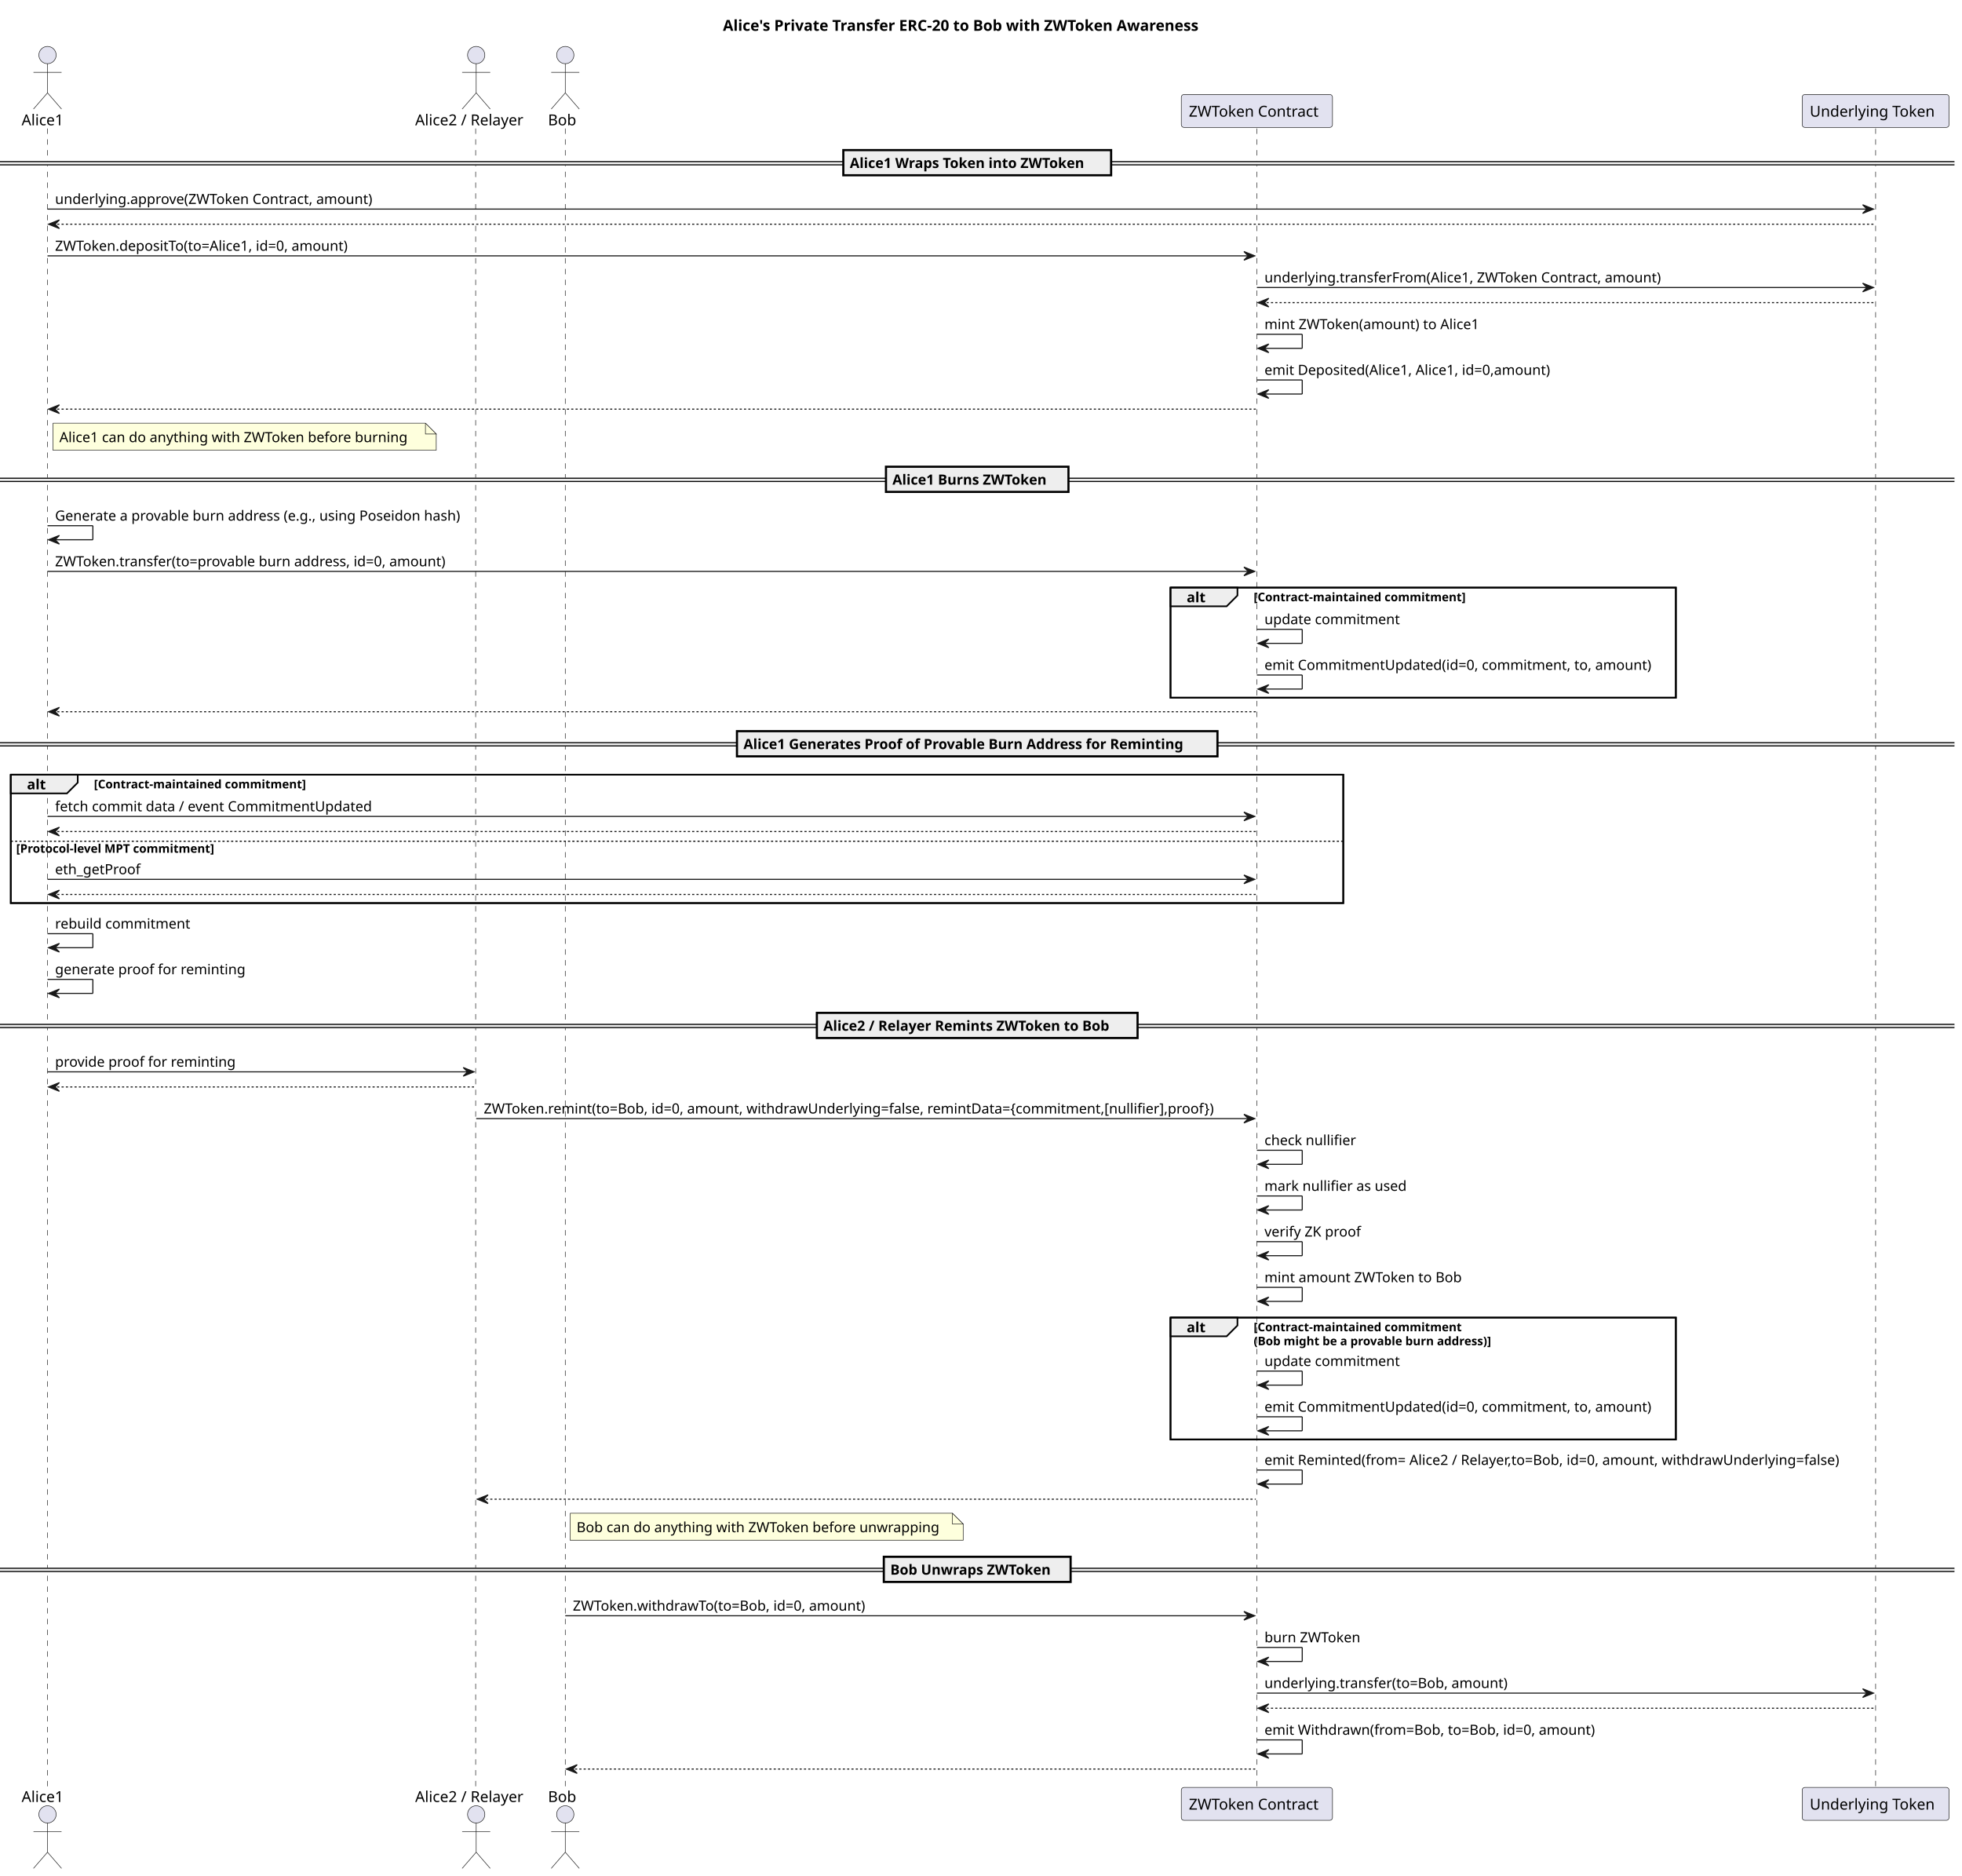
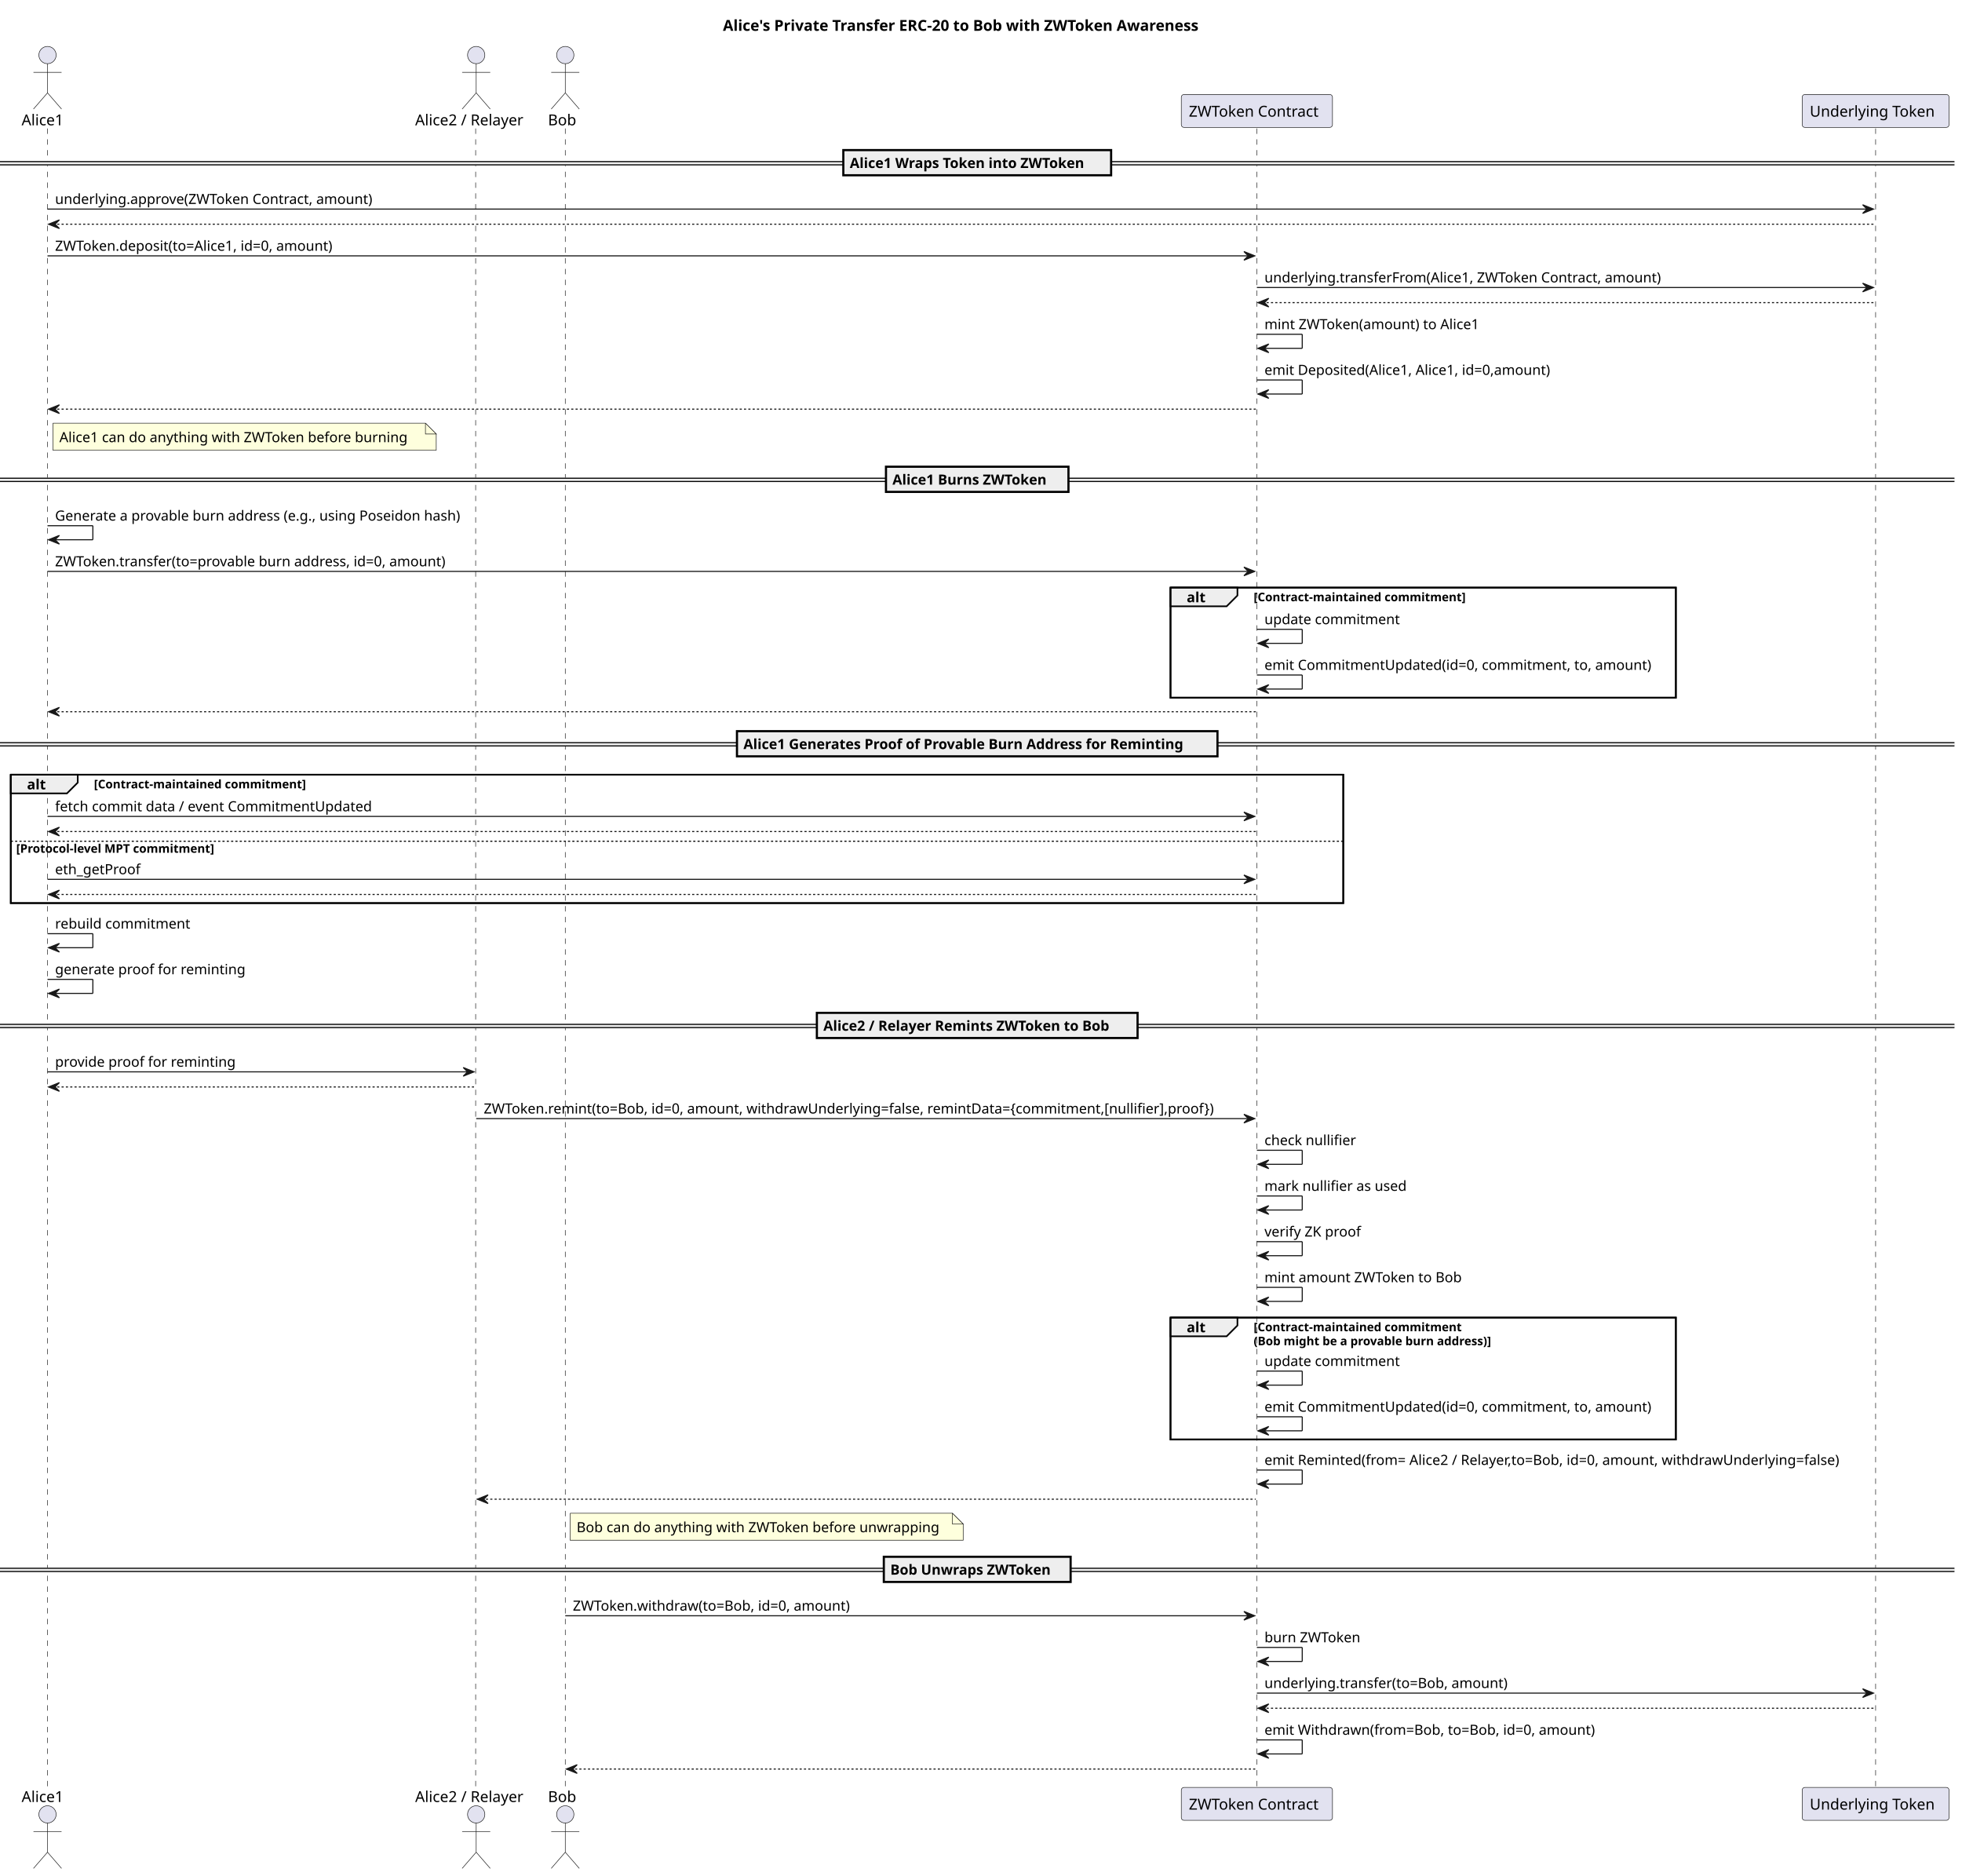
<svg xmlns="http://www.w3.org/2000/svg" contentStyleType="text/css" height="1737px" preserveAspectRatio="none" style="width:1817px;height:1737px;background:#FFFFFF;" version="1.1" viewBox="0 0 1817 1737" width="1817px" zoomAndPan="magnify">
  <defs />
  <g>
    <text fill="#000000" font-family="sans-serif" font-size="14" font-weight="bold" lengthAdjust="spacing" textLength="470" x="669.5" y="28.535">Alice's Private Transfer ERC-20 to Bob with ZWToken Awareness</text>
    <rect fill="none" height="101.932" style="stroke:#000000;stroke-width:1.5;" width="468" x="1084" y="544.082" />
    <rect fill="none" height="118.887" style="stroke:#000000;stroke-width:1.5;" width="1234" x="10" y="717.324" />
    <rect fill="none" height="112.842" style="stroke:#000000;stroke-width:1.5;" width="468" x="1084" y="1220.006" />
    <line style="stroke:#181818;stroke-width:0.5;stroke-dasharray:5.0,5.0;" x1="44" x2="44" y1="118.977" y2="1656.022" />
    <line style="stroke:#181818;stroke-width:0.5;stroke-dasharray:5.0,5.0;" x1="440.5" x2="440.5" y1="118.977" y2="1656.022" />
    <line style="stroke:#181818;stroke-width:0.5;stroke-dasharray:5.0,5.0;" x1="523.5" x2="523.5" y1="118.977" y2="1656.022" />
    <line style="stroke:#181818;stroke-width:0.5;stroke-dasharray:5.0,5.0;" x1="1164" x2="1164" y1="118.977" y2="1656.022" />
    <line style="stroke:#181818;stroke-width:0.5;stroke-dasharray:5.0,5.0;" x1="1737" x2="1737" y1="118.977" y2="1656.022" />
    <text fill="#000000" font-family="sans-serif" font-size="14" lengthAdjust="spacing" textLength="42" x="20" y="116.023">Alice1</text>
    <ellipse cx="44" cy="50.988" fill="#E2E2F0" rx="8" ry="8" style="stroke:#181818;stroke-width:0.5;" />
    <path d="M44,58.988 L44,85.988 M31,66.988 L57,66.988 M44,85.988 L31,100.988 M44,85.988 L57,100.988 " fill="none" style="stroke:#181818;stroke-width:0.5;" />
    <text fill="#000000" font-family="sans-serif" font-size="14" lengthAdjust="spacing" textLength="42" x="20" y="1668.557">Alice1</text>
    <ellipse cx="44" cy="1680.01" fill="#E2E2F0" rx="8" ry="8" style="stroke:#181818;stroke-width:0.5;" />
    <path d="M44,1688.01 L44,1715.01 M31,1696.01 L57,1696.01 M44,1715.01 L31,1730.01 M44,1715.01 L57,1730.01 " fill="none" style="stroke:#181818;stroke-width:0.5;" />
    <text fill="#000000" font-family="sans-serif" font-size="14" lengthAdjust="spacing" textLength="107" x="384.5" y="116.023">Alice2 / Relayer</text>
    <ellipse cx="441" cy="50.988" fill="#E2E2F0" rx="8" ry="8" style="stroke:#181818;stroke-width:0.5;" />
    <path d="M441,58.988 L441,85.988 M428,66.988 L454,66.988 M441,85.988 L428,100.988 M441,85.988 L454,100.988 " fill="none" style="stroke:#181818;stroke-width:0.5;" />
    <text fill="#000000" font-family="sans-serif" font-size="14" lengthAdjust="spacing" textLength="107" x="384.5" y="1668.557">Alice2 / Relayer</text>
    <ellipse cx="441" cy="1680.01" fill="#E2E2F0" rx="8" ry="8" style="stroke:#181818;stroke-width:0.5;" />
    <path d="M441,1688.01 L441,1715.01 M428,1696.01 L454,1696.01 M441,1715.01 L428,1730.01 M441,1715.01 L454,1730.01 " fill="none" style="stroke:#181818;stroke-width:0.5;" />
    <text fill="#000000" font-family="sans-serif" font-size="14" lengthAdjust="spacing" textLength="26" x="507.5" y="116.023">Bob</text>
    <ellipse cx="523.5" cy="50.988" fill="#E2E2F0" rx="8" ry="8" style="stroke:#181818;stroke-width:0.5;" />
    <path d="M523.5,58.988 L523.5,85.988 M510.5,66.988 L536.5,66.988 M523.5,85.988 L510.5,100.988 M523.5,85.988 L536.5,100.988 " fill="none" style="stroke:#181818;stroke-width:0.5;" />
    <text fill="#000000" font-family="sans-serif" font-size="14" lengthAdjust="spacing" textLength="26" x="507.5" y="1668.557">Bob</text>
    <ellipse cx="523.5" cy="1680.01" fill="#E2E2F0" rx="8" ry="8" style="stroke:#181818;stroke-width:0.5;" />
    <path d="M523.5,1688.01 L523.5,1715.01 M510.5,1696.01 L536.5,1696.01 M523.5,1715.01 L510.5,1730.01 M523.5,1715.01 L536.5,1730.01 " fill="none" style="stroke:#181818;stroke-width:0.5;" />
    <rect fill="#E2E2F0" height="30.488" rx="2.5" ry="2.5" style="stroke:#181818;stroke-width:0.5;" width="140" x="1094" y="87.488" />
    <text fill="#000000" font-family="sans-serif" font-size="14" lengthAdjust="spacing" textLength="126" x="1101" y="108.023">ZWToken Contract</text>
    <rect fill="#E2E2F0" height="30.488" rx="2.5" ry="2.5" style="stroke:#181818;stroke-width:0.5;" width="140" x="1094" y="1655.022" />
    <text fill="#000000" font-family="sans-serif" font-size="14" lengthAdjust="spacing" textLength="126" x="1101" y="1675.557">ZWToken Contract</text>
    <rect fill="#E2E2F0" height="30.488" rx="2.5" ry="2.5" style="stroke:#181818;stroke-width:0.5;" width="136" x="1669" y="87.488" />
    <text fill="#000000" font-family="sans-serif" font-size="14" lengthAdjust="spacing" textLength="122" x="1676" y="108.023">Underlying Token</text>
    <rect fill="#E2E2F0" height="30.488" rx="2.5" ry="2.5" style="stroke:#181818;stroke-width:0.5;" width="136" x="1669" y="1655.022" />
    <text fill="#000000" font-family="sans-serif" font-size="14" lengthAdjust="spacing" textLength="122" x="1676" y="1675.557">Underlying Token</text>
    <rect fill="#EEEEEE" height="3" style="stroke:#EEEEEE;stroke-width:1.0;" width="1810" x="0" y="149.632" />
    <line style="stroke:#000000;stroke-width:1.0;" x1="0" x2="1810" y1="149.632" y2="149.632" />
    <line style="stroke:#000000;stroke-width:1.0;" x1="0" x2="1810" y1="152.632" y2="152.632" />
    <rect fill="#EEEEEE" height="23.311" style="stroke:#000000;stroke-width:2.0;" width="248" x="781" y="138.977" />
    <text fill="#000000" font-family="sans-serif" font-size="13" font-weight="bold" lengthAdjust="spacing" textLength="230" x="787" y="155.545">Alice1 Wraps Token into ZWToken</text>
    <polygon fill="#181818" points="1725,189.598,1735,193.598,1725,197.598,1729,193.598" style="stroke:#181818;stroke-width:1.0;" />
    <line style="stroke:#181818;stroke-width:1.0;" x1="44" x2="1731" y1="193.598" y2="193.598" />
    <text fill="#000000" font-family="sans-serif" font-size="13" lengthAdjust="spacing" textLength="301" x="51" y="188.856">underlying.approve(ZWToken Contract, amount)</text>
    <polygon fill="#181818" points="55,203.598,45,207.598,55,211.598,51,207.598" style="stroke:#181818;stroke-width:1.0;" />
    <line style="stroke:#181818;stroke-width:1.0;stroke-dasharray:2.0,2.0;" x1="49" x2="1736" y1="207.598" y2="207.598" />
    <polygon fill="#181818" points="1152,232.908,1162,236.908,1152,240.908,1156,236.908" style="stroke:#181818;stroke-width:1.0;" />
    <line style="stroke:#181818;stroke-width:1.0;" x1="44" x2="1158" y1="236.908" y2="236.908" />
-     <text fill="#000000" font-family="sans-serif" font-size="13" lengthAdjust="spacing" textLength="289" x="51" y="232.166">ZWToken.depositTo(to=Alice1, id=0, amount)</text>
+     <text fill="#000000" font-family="sans-serif" font-size="13" lengthAdjust="spacing" textLength="273" x="51" y="232.166">ZWToken.deposit(to=Alice1, id=0, amount)</text>
    <polygon fill="#181818" points="1725,262.219,1735,266.219,1725,270.219,1729,266.219" style="stroke:#181818;stroke-width:1.0;" />
    <line style="stroke:#181818;stroke-width:1.0;" x1="1164" x2="1731" y1="266.219" y2="266.219" />
    <text fill="#000000" font-family="sans-serif" font-size="13" lengthAdjust="spacing" textLength="379" x="1171" y="261.477">underlying.transferFrom(Alice1, ZWToken Contract, amount)</text>
    <polygon fill="#181818" points="1175,276.219,1165,280.219,1175,284.219,1171,280.219" style="stroke:#181818;stroke-width:1.0;" />
    <line style="stroke:#181818;stroke-width:1.0;stroke-dasharray:2.0,2.0;" x1="1169" x2="1736" y1="280.219" y2="280.219" />
    <line style="stroke:#181818;stroke-width:1.0;" x1="1164" x2="1206" y1="309.529" y2="309.529" />
    <line style="stroke:#181818;stroke-width:1.0;" x1="1206" x2="1206" y1="309.529" y2="322.529" />
    <line style="stroke:#181818;stroke-width:1.0;" x1="1165" x2="1206" y1="322.529" y2="322.529" />
    <polygon fill="#181818" points="1175,318.529,1165,322.529,1175,326.529,1171,322.529" style="stroke:#181818;stroke-width:1.0;" />
    <text fill="#000000" font-family="sans-serif" font-size="13" lengthAdjust="spacing" textLength="207" x="1171" y="304.787">mint ZWToken(amount) to Alice1</text>
    <line style="stroke:#181818;stroke-width:1.0;" x1="1164" x2="1206" y1="351.84" y2="351.84" />
    <line style="stroke:#181818;stroke-width:1.0;" x1="1206" x2="1206" y1="351.84" y2="364.84" />
    <line style="stroke:#181818;stroke-width:1.0;" x1="1165" x2="1206" y1="364.84" y2="364.84" />
    <polygon fill="#181818" points="1175,360.84,1165,364.84,1175,368.84,1171,364.84" style="stroke:#181818;stroke-width:1.0;" />
    <text fill="#000000" font-family="sans-serif" font-size="13" lengthAdjust="spacing" textLength="280" x="1171" y="347.098">emit Deposited(Alice1, Alice1, id=0,amount)</text>
    <polygon fill="#181818" points="55,374.84,45,378.84,55,382.84,51,378.84" style="stroke:#181818;stroke-width:1.0;" />
    <line style="stroke:#181818;stroke-width:1.0;stroke-dasharray:2.0,2.0;" x1="49" x2="1163" y1="378.84" y2="378.84" />
    <path d="M49,391.84 L49,416.84 L404,416.84 L404,401.84 L394,391.84 L49,391.84 " fill="#FEFFDD" style="stroke:#181818;stroke-width:0.5;" />
    <path d="M394,391.84 L394,401.84 L404,401.84 L394,391.84 " fill="#FEFFDD" style="stroke:#181818;stroke-width:0.5;" />
    <text fill="#000000" font-family="sans-serif" font-size="13" lengthAdjust="spacing" textLength="334" x="55" y="409.408">Alice1 can do anything with ZWToken before burning</text>
    <rect fill="#EEEEEE" height="3" style="stroke:#EEEEEE;stroke-width:1.0;" width="1810" x="0" y="442.806" />
    <line style="stroke:#000000;stroke-width:1.0;" x1="0" x2="1810" y1="442.806" y2="442.806" />
    <line style="stroke:#000000;stroke-width:1.0;" x1="0" x2="1810" y1="445.806" y2="445.806" />
    <rect fill="#EEEEEE" height="23.311" style="stroke:#000000;stroke-width:2.0;" width="169" x="820.5" y="432.15" />
    <text fill="#000000" font-family="sans-serif" font-size="13" font-weight="bold" lengthAdjust="spacing" textLength="151" x="826.5" y="448.719">Alice1 Burns ZWToken</text>
    <line style="stroke:#181818;stroke-width:1.0;" x1="44" x2="86" y1="486.772" y2="486.772" />
    <line style="stroke:#181818;stroke-width:1.0;" x1="86" x2="86" y1="486.772" y2="499.772" />
    <line style="stroke:#181818;stroke-width:1.0;" x1="45" x2="86" y1="499.772" y2="499.772" />
    <polygon fill="#181818" points="55,495.772,45,499.772,55,503.772,51,499.772" style="stroke:#181818;stroke-width:1.0;" />
    <text fill="#000000" font-family="sans-serif" font-size="13" lengthAdjust="spacing" textLength="383" x="51" y="482.029">Generate a provable burn address (e.g., using Poseidon hash)</text>
    <polygon fill="#181818" points="1152,525.082,1162,529.082,1152,533.082,1156,529.082" style="stroke:#181818;stroke-width:1.0;" />
    <line style="stroke:#181818;stroke-width:1.0;" x1="44" x2="1158" y1="529.082" y2="529.082" />
    <text fill="#000000" font-family="sans-serif" font-size="13" lengthAdjust="spacing" textLength="376" x="51" y="524.34">ZWToken.transfer(to=provable burn address, id=0, amount)</text>
    <path d="M1084,544.082 L1146,544.082 L1146,551.393 L1136,561.393 L1084,561.393 L1084,544.082 " fill="#EEEEEE" style="stroke:#000000;stroke-width:1.5;" />
    <rect fill="none" height="101.932" style="stroke:#000000;stroke-width:1.5;" width="468" x="1084" y="544.082" />
    <text fill="#000000" font-family="sans-serif" font-size="13" font-weight="bold" lengthAdjust="spacing" textLength="17" x="1099" y="557.65">alt</text>
    <text fill="#000000" font-family="sans-serif" font-size="11" font-weight="bold" lengthAdjust="spacing" textLength="199" x="1161" y="556.717">[Contract-maintained commitment]</text>
    <line style="stroke:#181818;stroke-width:1.0;" x1="1164" x2="1206" y1="582.703" y2="582.703" />
    <line style="stroke:#181818;stroke-width:1.0;" x1="1206" x2="1206" y1="582.703" y2="595.703" />
    <line style="stroke:#181818;stroke-width:1.0;" x1="1165" x2="1206" y1="595.703" y2="595.703" />
    <polygon fill="#181818" points="1175,591.703,1165,595.703,1175,599.703,1171,595.703" style="stroke:#181818;stroke-width:1.0;" />
    <text fill="#000000" font-family="sans-serif" font-size="13" lengthAdjust="spacing" textLength="127" x="1171" y="577.961">update commitment</text>
    <line style="stroke:#181818;stroke-width:1.0;" x1="1164" x2="1206" y1="625.014" y2="625.014" />
    <line style="stroke:#181818;stroke-width:1.0;" x1="1206" x2="1206" y1="625.014" y2="638.014" />
    <line style="stroke:#181818;stroke-width:1.0;" x1="1165" x2="1206" y1="638.014" y2="638.014" />
    <polygon fill="#181818" points="1175,634.014,1165,638.014,1175,642.014,1171,638.014" style="stroke:#181818;stroke-width:1.0;" />
    <text fill="#000000" font-family="sans-serif" font-size="13" lengthAdjust="spacing" textLength="369" x="1171" y="620.271">emit CommitmentUpdated(id=0, commitment, to, amount)</text>
    <polygon fill="#181818" points="55,655.014,45,659.014,55,663.014,51,659.014" style="stroke:#181818;stroke-width:1.0;" />
    <line style="stroke:#181818;stroke-width:1.0;stroke-dasharray:2.0,2.0;" x1="49" x2="1163" y1="659.014" y2="659.014" />
    <rect fill="#EEEEEE" height="3" style="stroke:#EEEEEE;stroke-width:1.0;" width="1810" x="0" y="687.669" />
    <line style="stroke:#000000;stroke-width:1.0;" x1="0" x2="1810" y1="687.669" y2="687.669" />
    <line style="stroke:#000000;stroke-width:1.0;" x1="0" x2="1810" y1="690.669" y2="690.669" />
    <rect fill="#EEEEEE" height="23.311" style="stroke:#000000;stroke-width:2.0;" width="445" x="682.5" y="677.014" />
    <text fill="#000000" font-family="sans-serif" font-size="13" font-weight="bold" lengthAdjust="spacing" textLength="427" x="688.5" y="693.582">Alice1 Generates Proof of Provable Burn Address for Reminting</text>
    <path d="M10,717.324 L72,717.324 L72,724.635 L62,734.635 L10,734.635 L10,717.324 " fill="#EEEEEE" style="stroke:#000000;stroke-width:1.5;" />
    <rect fill="none" height="118.887" style="stroke:#000000;stroke-width:1.5;" width="1234" x="10" y="717.324" />
    <text fill="#000000" font-family="sans-serif" font-size="13" font-weight="bold" lengthAdjust="spacing" textLength="17" x="25" y="730.893">alt</text>
    <text fill="#000000" font-family="sans-serif" font-size="11" font-weight="bold" lengthAdjust="spacing" textLength="199" x="87" y="729.959">[Contract-maintained commitment]</text>
    <polygon fill="#181818" points="1152,751.945,1162,755.945,1152,759.945,1156,755.945" style="stroke:#181818;stroke-width:1.0;" />
    <line style="stroke:#181818;stroke-width:1.0;" x1="44" x2="1158" y1="755.945" y2="755.945" />
    <text fill="#000000" font-family="sans-serif" font-size="13" lengthAdjust="spacing" textLength="302" x="51" y="751.203">fetch commit data / event CommitmentUpdated</text>
    <polygon fill="#181818" points="55,765.945,45,769.945,55,773.945,51,769.945" style="stroke:#181818;stroke-width:1.0;" />
    <line style="stroke:#181818;stroke-width:1.0;stroke-dasharray:2.0,2.0;" x1="49" x2="1163" y1="769.945" y2="769.945" />
    <line style="stroke:#000000;stroke-width:1.0;stroke-dasharray:2.0,2.0;" x1="10" x2="1244" y1="778.945" y2="778.945" />
    <text fill="#000000" font-family="sans-serif" font-size="11" font-weight="bold" lengthAdjust="spacing" textLength="193" x="15" y="789.58">[Protocol-level MPT commitment]</text>
    <polygon fill="#181818" points="1152,810.211,1162,814.211,1152,818.211,1156,814.211" style="stroke:#181818;stroke-width:1.0;" />
    <line style="stroke:#181818;stroke-width:1.0;" x1="44" x2="1158" y1="814.211" y2="814.211" />
    <text fill="#000000" font-family="sans-serif" font-size="13" lengthAdjust="spacing" textLength="80" x="51" y="809.469">eth_getProof</text>
    <polygon fill="#181818" points="55,824.211,45,828.211,55,832.211,51,828.211" style="stroke:#181818;stroke-width:1.0;" />
    <line style="stroke:#181818;stroke-width:1.0;stroke-dasharray:2.0,2.0;" x1="49" x2="1163" y1="828.211" y2="828.211" />
    <line style="stroke:#181818;stroke-width:1.0;" x1="44" x2="86" y1="864.521" y2="864.521" />
    <line style="stroke:#181818;stroke-width:1.0;" x1="86" x2="86" y1="864.521" y2="877.521" />
    <line style="stroke:#181818;stroke-width:1.0;" x1="45" x2="86" y1="877.521" y2="877.521" />
    <polygon fill="#181818" points="55,873.521,45,877.521,55,881.521,51,877.521" style="stroke:#181818;stroke-width:1.0;" />
    <text fill="#000000" font-family="sans-serif" font-size="13" lengthAdjust="spacing" textLength="128" x="51" y="859.779">rebuild commitment</text>
    <line style="stroke:#181818;stroke-width:1.0;" x1="44" x2="86" y1="906.832" y2="906.832" />
    <line style="stroke:#181818;stroke-width:1.0;" x1="86" x2="86" y1="906.832" y2="919.832" />
    <line style="stroke:#181818;stroke-width:1.0;" x1="45" x2="86" y1="919.832" y2="919.832" />
    <polygon fill="#181818" points="55,915.832,45,919.832,55,923.832,51,919.832" style="stroke:#181818;stroke-width:1.0;" />
    <text fill="#000000" font-family="sans-serif" font-size="13" lengthAdjust="spacing" textLength="179" x="51" y="902.09">generate proof for reminting</text>
    <rect fill="#EEEEEE" height="3" style="stroke:#EEEEEE;stroke-width:1.0;" width="1810" x="0" y="948.487" />
    <line style="stroke:#000000;stroke-width:1.0;" x1="0" x2="1810" y1="948.487" y2="948.487" />
    <line style="stroke:#000000;stroke-width:1.0;" x1="0" x2="1810" y1="951.487" y2="951.487" />
    <rect fill="#EEEEEE" height="23.311" style="stroke:#000000;stroke-width:2.0;" width="297" x="756.5" y="937.832" />
    <text fill="#000000" font-family="sans-serif" font-size="13" font-weight="bold" lengthAdjust="spacing" textLength="279" x="762.5" y="954.4">Alice2 / Relayer Remints ZWToken to Bob</text>
    <polygon fill="#181818" points="429,988.453,439,992.453,429,996.453,433,992.453" style="stroke:#181818;stroke-width:1.0;" />
    <line style="stroke:#181818;stroke-width:1.0;" x1="44" x2="435" y1="992.453" y2="992.453" />
    <text fill="#000000" font-family="sans-serif" font-size="13" lengthAdjust="spacing" textLength="172" x="51" y="987.711">provide proof for reminting</text>
    <polygon fill="#181818" points="55,1002.453,45,1006.453,55,1010.453,51,1006.453" style="stroke:#181818;stroke-width:1.0;" />
    <line style="stroke:#181818;stroke-width:1.0;stroke-dasharray:2.0,2.0;" x1="49" x2="440" y1="1006.453" y2="1006.453" />
    <polygon fill="#181818" points="1152,1031.764,1162,1035.764,1152,1039.764,1156,1035.764" style="stroke:#181818;stroke-width:1.0;" />
    <line style="stroke:#181818;stroke-width:1.0;" x1="441" x2="1158" y1="1035.764" y2="1035.764" />
    <text fill="#000000" font-family="sans-serif" font-size="13" lengthAdjust="spacing" textLength="699" x="448" y="1031.022">ZWToken.remint(to=Bob, id=0, amount, withdrawUnderlying=false, remintData={commitment,[nullifier],proof})</text>
    <line style="stroke:#181818;stroke-width:1.0;" x1="1164" x2="1206" y1="1065.074" y2="1065.074" />
    <line style="stroke:#181818;stroke-width:1.0;" x1="1206" x2="1206" y1="1065.074" y2="1078.074" />
    <line style="stroke:#181818;stroke-width:1.0;" x1="1165" x2="1206" y1="1078.074" y2="1078.074" />
    <polygon fill="#181818" points="1175,1074.074,1165,1078.074,1175,1082.074,1171,1078.074" style="stroke:#181818;stroke-width:1.0;" />
    <text fill="#000000" font-family="sans-serif" font-size="13" lengthAdjust="spacing" textLength="90" x="1171" y="1060.332">check nullifier</text>
    <line style="stroke:#181818;stroke-width:1.0;" x1="1164" x2="1206" y1="1107.385" y2="1107.385" />
    <line style="stroke:#181818;stroke-width:1.0;" x1="1206" x2="1206" y1="1107.385" y2="1120.385" />
    <line style="stroke:#181818;stroke-width:1.0;" x1="1165" x2="1206" y1="1120.385" y2="1120.385" />
    <polygon fill="#181818" points="1175,1116.385,1165,1120.385,1175,1124.385,1171,1120.385" style="stroke:#181818;stroke-width:1.0;" />
    <text fill="#000000" font-family="sans-serif" font-size="13" lengthAdjust="spacing" textLength="137" x="1171" y="1102.643">mark nullifier as used</text>
    <line style="stroke:#181818;stroke-width:1.0;" x1="1164" x2="1206" y1="1149.695" y2="1149.695" />
    <line style="stroke:#181818;stroke-width:1.0;" x1="1206" x2="1206" y1="1149.695" y2="1162.695" />
    <line style="stroke:#181818;stroke-width:1.0;" x1="1165" x2="1206" y1="1162.695" y2="1162.695" />
    <polygon fill="#181818" points="1175,1158.695,1165,1162.695,1175,1166.695,1171,1162.695" style="stroke:#181818;stroke-width:1.0;" />
    <text fill="#000000" font-family="sans-serif" font-size="13" lengthAdjust="spacing" textLength="93" x="1171" y="1144.953">verify ZK proof</text>
    <line style="stroke:#181818;stroke-width:1.0;" x1="1164" x2="1206" y1="1192.006" y2="1192.006" />
    <line style="stroke:#181818;stroke-width:1.0;" x1="1206" x2="1206" y1="1192.006" y2="1205.006" />
    <line style="stroke:#181818;stroke-width:1.0;" x1="1165" x2="1206" y1="1205.006" y2="1205.006" />
    <polygon fill="#181818" points="1175,1201.006,1165,1205.006,1175,1209.006,1171,1205.006" style="stroke:#181818;stroke-width:1.0;" />
    <text fill="#000000" font-family="sans-serif" font-size="13" lengthAdjust="spacing" textLength="187" x="1171" y="1187.264">mint amount ZWToken to Bob</text>
    <path d="M1084,1220.006 L1146,1220.006 L1146,1227.316 L1136,1237.316 L1084,1237.316 L1084,1220.006 " fill="#EEEEEE" style="stroke:#000000;stroke-width:1.5;" />
    <rect fill="none" height="112.842" style="stroke:#000000;stroke-width:1.5;" width="468" x="1084" y="1220.006" />
    <text fill="#000000" font-family="sans-serif" font-size="13" font-weight="bold" lengthAdjust="spacing" textLength="17" x="1099" y="1233.574">alt</text>
    <text fill="#000000" font-family="sans-serif" font-size="11" font-weight="bold" lengthAdjust="spacing" textLength="195" x="1161" y="1232.641">[Contract-maintained commitment</text>
    <text fill="#000000" font-family="sans-serif" font-size="11" font-weight="bold" lengthAdjust="spacing" textLength="227" x="1161" y="1245.596">(Bob might be a provable burn address)]</text>
    <line style="stroke:#181818;stroke-width:1.0;" x1="1164" x2="1206" y1="1269.537" y2="1269.537" />
    <line style="stroke:#181818;stroke-width:1.0;" x1="1206" x2="1206" y1="1269.537" y2="1282.537" />
    <line style="stroke:#181818;stroke-width:1.0;" x1="1165" x2="1206" y1="1282.537" y2="1282.537" />
    <polygon fill="#181818" points="1175,1278.537,1165,1282.537,1175,1286.537,1171,1282.537" style="stroke:#181818;stroke-width:1.0;" />
    <text fill="#000000" font-family="sans-serif" font-size="13" lengthAdjust="spacing" textLength="127" x="1171" y="1264.795">update commitment</text>
    <line style="stroke:#181818;stroke-width:1.0;" x1="1164" x2="1206" y1="1311.848" y2="1311.848" />
    <line style="stroke:#181818;stroke-width:1.0;" x1="1206" x2="1206" y1="1311.848" y2="1324.848" />
    <line style="stroke:#181818;stroke-width:1.0;" x1="1165" x2="1206" y1="1324.848" y2="1324.848" />
    <polygon fill="#181818" points="1175,1320.848,1165,1324.848,1175,1328.848,1171,1324.848" style="stroke:#181818;stroke-width:1.0;" />
    <text fill="#000000" font-family="sans-serif" font-size="13" lengthAdjust="spacing" textLength="369" x="1171" y="1307.105">emit CommitmentUpdated(id=0, commitment, to, amount)</text>
    <line style="stroke:#181818;stroke-width:1.0;" x1="1164" x2="1206" y1="1361.158" y2="1361.158" />
    <line style="stroke:#181818;stroke-width:1.0;" x1="1206" x2="1206" y1="1361.158" y2="1374.158" />
    <line style="stroke:#181818;stroke-width:1.0;" x1="1165" x2="1206" y1="1374.158" y2="1374.158" />
    <polygon fill="#181818" points="1175,1370.158,1165,1374.158,1175,1378.158,1171,1374.158" style="stroke:#181818;stroke-width:1.0;" />
    <text fill="#000000" font-family="sans-serif" font-size="13" lengthAdjust="spacing" textLength="559" x="1171" y="1356.416">emit Reminted(from= Alice2 / Relayer,to=Bob, id=0, amount, withdrawUnderlying=false)</text>
    <polygon fill="#181818" points="452,1384.158,442,1388.158,452,1392.158,448,1388.158" style="stroke:#181818;stroke-width:1.0;" />
    <line style="stroke:#181818;stroke-width:1.0;stroke-dasharray:2.0,2.0;" x1="446" x2="1163" y1="1388.158" y2="1388.158" />
    <path d="M528,1401.158 L528,1426.158 L892,1426.158 L892,1411.158 L882,1401.158 L528,1401.158 " fill="#FEFFDD" style="stroke:#181818;stroke-width:0.5;" />
    <path d="M882,1401.158 L882,1411.158 L892,1411.158 L882,1401.158 " fill="#FEFFDD" style="stroke:#181818;stroke-width:0.5;" />
    <text fill="#000000" font-family="sans-serif" font-size="13" lengthAdjust="spacing" textLength="343" x="534" y="1418.727">Bob can do anything with ZWToken before unwrapping</text>
    <rect fill="#EEEEEE" height="3" style="stroke:#EEEEEE;stroke-width:1.0;" width="1810" x="0" y="1452.124" />
    <line style="stroke:#000000;stroke-width:1.0;" x1="0" x2="1810" y1="1452.124" y2="1452.124" />
    <line style="stroke:#000000;stroke-width:1.0;" x1="0" x2="1810" y1="1455.124" y2="1455.124" />
    <rect fill="#EEEEEE" height="23.311" style="stroke:#000000;stroke-width:2.0;" width="173" x="818.5" y="1441.469" />
    <text fill="#000000" font-family="sans-serif" font-size="13" font-weight="bold" lengthAdjust="spacing" textLength="155" x="824.5" y="1458.037">Bob Unwraps ZWToken</text>
    <polygon fill="#181818" points="1152,1492.09,1162,1496.09,1152,1500.09,1156,1496.09" style="stroke:#181818;stroke-width:1.0;" />
    <line style="stroke:#181818;stroke-width:1.0;" x1="523.5" x2="1158" y1="1496.09" y2="1496.09" />
-     <text fill="#000000" font-family="sans-serif" font-size="13" lengthAdjust="spacing" textLength="283" x="530.5" y="1491.348">ZWToken.withdrawTo(to=Bob, id=0, amount)</text>
+     <text fill="#000000" font-family="sans-serif" font-size="13" lengthAdjust="spacing" textLength="267" x="530.5" y="1491.348">ZWToken.withdraw(to=Bob, id=0, amount)</text>
    <line style="stroke:#181818;stroke-width:1.0;" x1="1164" x2="1206" y1="1525.4" y2="1525.4" />
    <line style="stroke:#181818;stroke-width:1.0;" x1="1206" x2="1206" y1="1525.4" y2="1538.4" />
    <line style="stroke:#181818;stroke-width:1.0;" x1="1165" x2="1206" y1="1538.4" y2="1538.4" />
    <polygon fill="#181818" points="1175,1534.4,1165,1538.4,1175,1542.4,1171,1538.4" style="stroke:#181818;stroke-width:1.0;" />
    <text fill="#000000" font-family="sans-serif" font-size="13" lengthAdjust="spacing" textLength="91" x="1171" y="1520.658">burn ZWToken</text>
    <polygon fill="#181818" points="1725,1563.711,1735,1567.711,1725,1571.711,1729,1567.711" style="stroke:#181818;stroke-width:1.0;" />
    <line style="stroke:#181818;stroke-width:1.0;" x1="1164" x2="1731" y1="1567.711" y2="1567.711" />
    <text fill="#000000" font-family="sans-serif" font-size="13" lengthAdjust="spacing" textLength="230" x="1171" y="1562.969">underlying.transfer(to=Bob, amount)</text>
    <polygon fill="#181818" points="1175,1577.711,1165,1581.711,1175,1585.711,1171,1581.711" style="stroke:#181818;stroke-width:1.0;" />
    <line style="stroke:#181818;stroke-width:1.0;stroke-dasharray:2.0,2.0;" x1="1169" x2="1736" y1="1581.711" y2="1581.711" />
    <line style="stroke:#181818;stroke-width:1.0;" x1="1164" x2="1206" y1="1611.022" y2="1611.022" />
    <line style="stroke:#181818;stroke-width:1.0;" x1="1206" x2="1206" y1="1611.022" y2="1624.022" />
    <line style="stroke:#181818;stroke-width:1.0;" x1="1165" x2="1206" y1="1624.022" y2="1624.022" />
    <polygon fill="#181818" points="1175,1620.022,1165,1624.022,1175,1628.022,1171,1624.022" style="stroke:#181818;stroke-width:1.0;" />
    <text fill="#000000" font-family="sans-serif" font-size="13" lengthAdjust="spacing" textLength="317" x="1171" y="1606.279">emit Withdrawn(from=Bob, to=Bob, id=0, amount)</text>
    <polygon fill="#181818" points="534.5,1634.022,524.5,1638.022,534.5,1642.022,530.5,1638.022" style="stroke:#181818;stroke-width:1.0;" />
    <line style="stroke:#181818;stroke-width:1.0;stroke-dasharray:2.0,2.0;" x1="528.5" x2="1163" y1="1638.022" y2="1638.022" />
  </g>
</svg>
